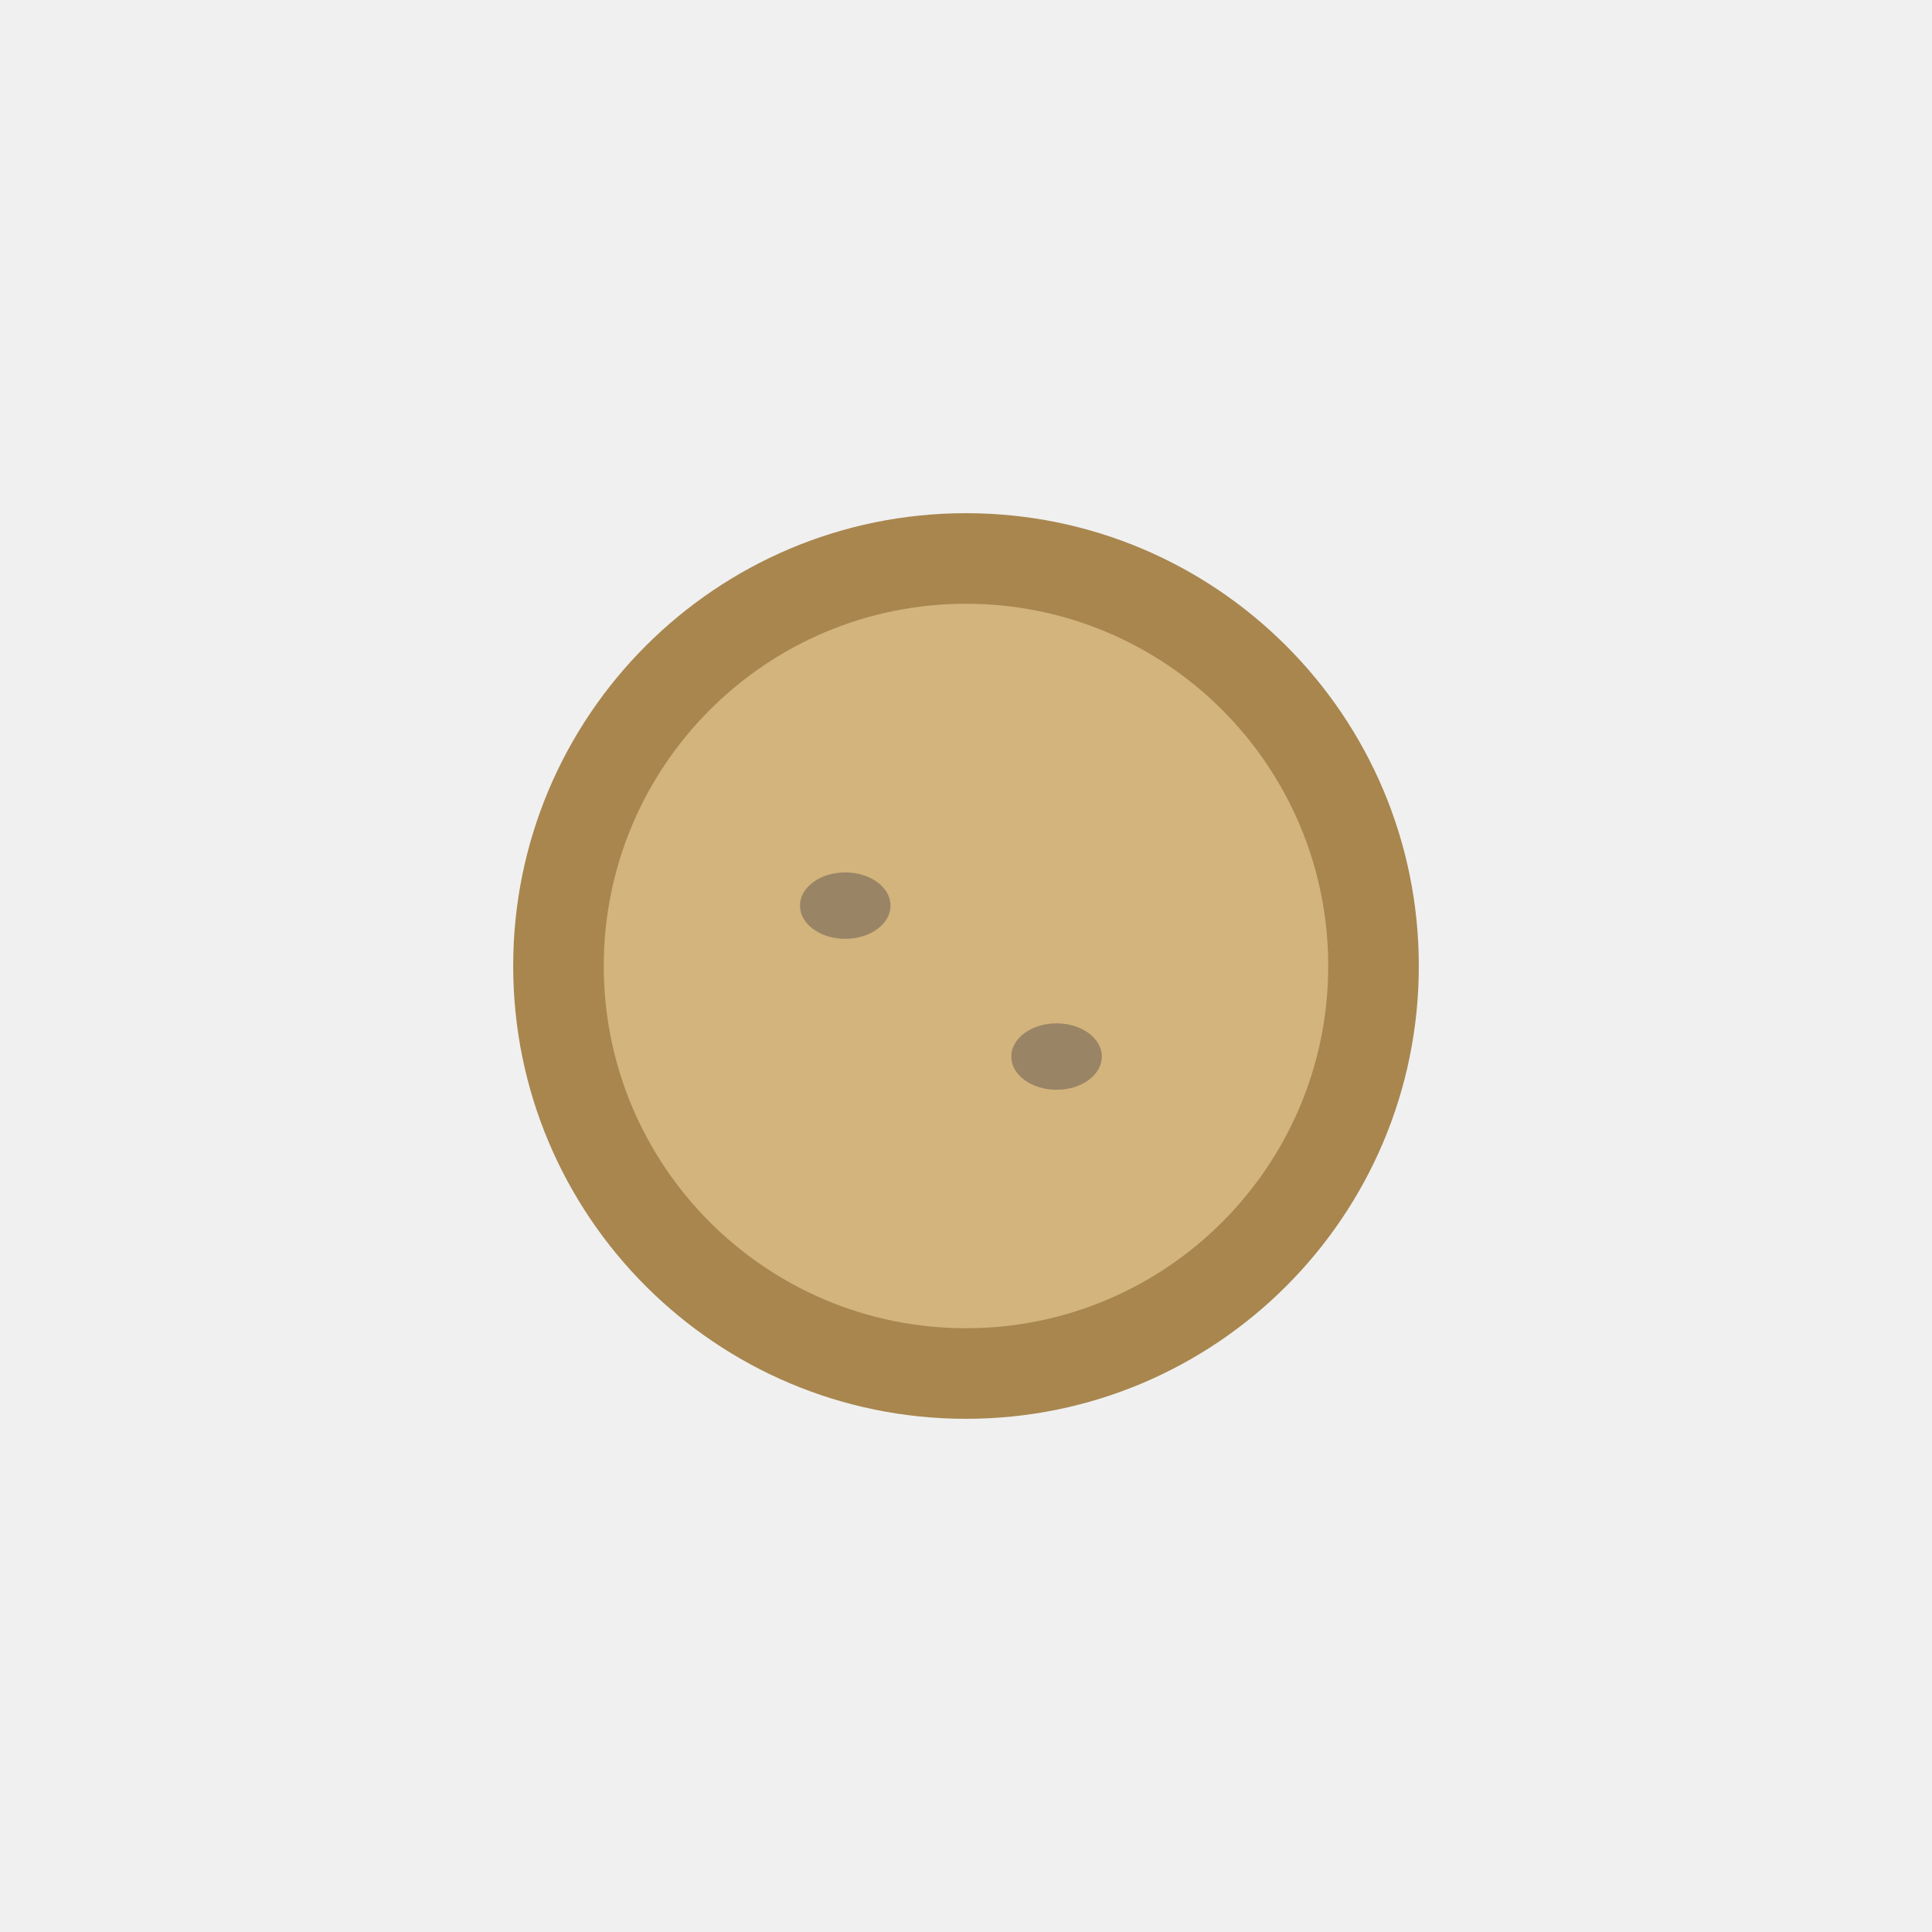
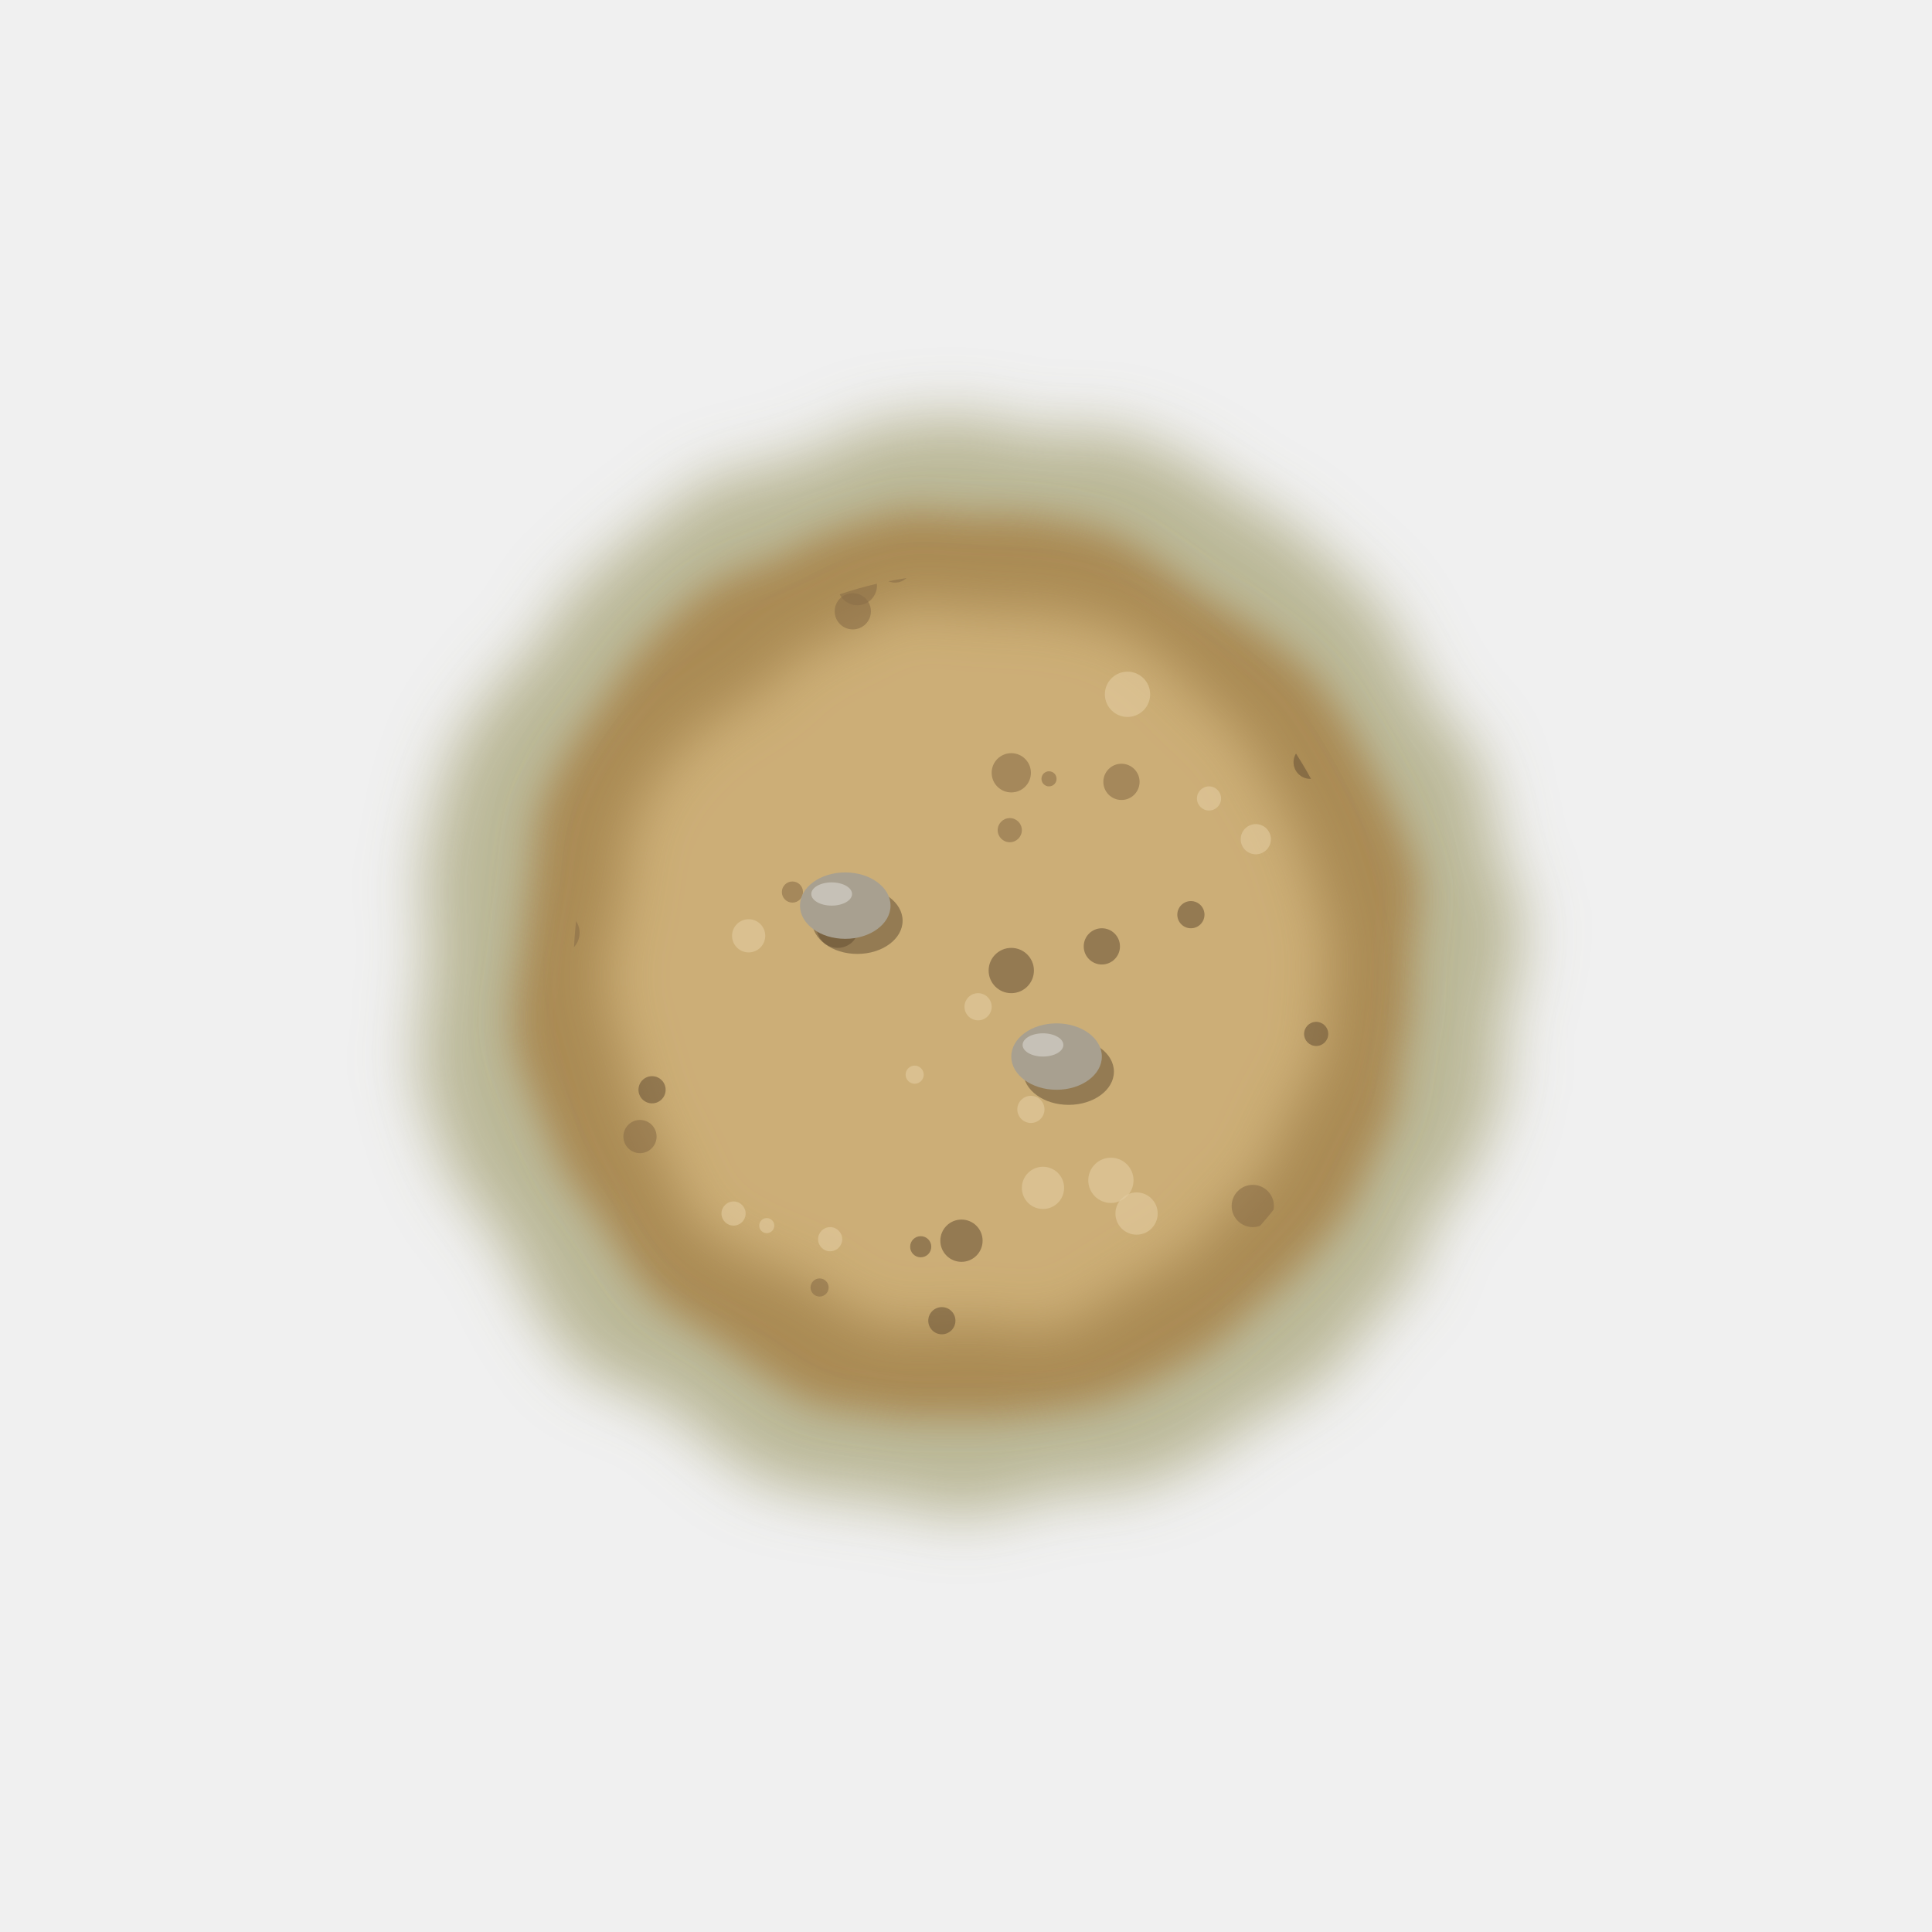
<svg xmlns="http://www.w3.org/2000/svg" width="128" height="128" viewBox="0 0 128 128">
-   <g fill="#a8864e">
+   <defs>
+     <filter id="w0" x="-20%" y="-20%" width="140%" height="140%">
+       <feTurbulence type="fractalNoise" baseFrequency="0.09" numOctaves="2" seed="0" />
+       <feDisplacementMap in="SourceGraphic" scale="4" xChannelSelector="R" yChannelSelector="G" />
+       <feGaussianBlur stdDeviation="2.0" />
+     </filter>
+     <filter id="w1" x="-20%" y="-20%" width="140%" height="140%">
+       <feTurbulence type="fractalNoise" baseFrequency="0.09" numOctaves="2" seed="1" />
+       <feDisplacementMap in="SourceGraphic" scale="2.5" xChannelSelector="R" yChannelSelector="G" />
+       <feGaussianBlur stdDeviation="1.25" />
+     </filter>
+     <filter id="w2" x="-20%" y="-20%" width="140%" height="140%">
+       <feTurbulence type="fractalNoise" baseFrequency="0.09" numOctaves="2" seed="2" />
+       <feDisplacementMap in="SourceGraphic" scale="3.5" xChannelSelector="R" yChannelSelector="G" />
+       <feGaussianBlur stdDeviation="1.75" />
+     </filter>
+     <clipPath id="weg">
+       <circle cx="64" cy="64" r="26.0" />
+     </clipPath>
+   </defs>
+   <g fill="#8f8a50" opacity="0.55" filter="url(#w0)">
+     <circle cx="64" cy="64" r="36.0" />
+   </g>
+   <g fill="#a8864e" opacity="0.9" filter="url(#w1)">
    <circle cx="64" cy="64" r="30.0" />
  </g>
-   <g fill="#d2b47c">
+   <g fill="#d2b47c" opacity="0.85" filter="url(#w2)">
    <circle cx="64" cy="64" r="24.0" />
  </g>
-   <ellipse cx="56" cy="60" rx="3" ry="2.2" fill="#9a8466" />
-   <ellipse cx="70" cy="70" rx="3" ry="2.2" fill="#9a8466" />
+   <g clip-path="url(#weg)">
+     <circle cx="53.9" cy="26.5" r="1.1" fill="#e2cca0" opacity="0.6" />
+     <circle cx="60.6" cy="71.2" r="0.6" fill="#e2cca0" opacity="0.6" />
+     <circle cx="125.9" cy="54.5" r="1.5" fill="#e2cca0" opacity="0.6" />
+     <circle cx="9.9" cy="43.9" r="1.1" fill="#e2cca0" opacity="0.6" />
+     <circle cx="127.0" cy="109.6" r="0.9" fill="#6e5638" opacity="0.6" />
+     <circle cx="98.5" cy="92.4" r="1.2" fill="#6e5638" opacity="0.6" />
+     <circle cx="115.5" cy="62.0" r="1.2" fill="#6e5638" opacity="0.6" />
+     <circle cx="102.0" cy="57.7" r="1.5" fill="#6e5638" opacity="0.6" />
+     <circle cx="10.4" cy="34.6" r="1.3" fill="#6e5638" opacity="0.6" />
+     <circle cx="79.9" cy="26.0" r="1.5" fill="#6e5638" opacity="0.6" />
+     <circle cx="86.8" cy="50.5" r="1.1" fill="#6e5638" opacity="0.6" />
+     <circle cx="82.0" cy="88.1" r="0.8" fill="#e2cca0" opacity="0.6" />
+     <circle cx="69.3" cy="122.2" r="1.1" fill="#6e5638" opacity="0.6" />
+     <circle cx="32.5" cy="6.0" r="1.2" fill="#e2cca0" opacity="0.6" />
+     <circle cx="11.1" cy="79.6" r="0.8" fill="#6e5638" opacity="0.6" />
+     <circle cx="95.3" cy="123.4" r="0.6" fill="#6e5638" opacity="0.6" />
+     <circle cx="31.8" cy="32.1" r="1.0" fill="#8a6e48" opacity="0.6" />
+     <circle cx="72.7" cy="93.4" r="1.3" fill="#e2cca0" opacity="0.6" />
+     <circle cx="103.0" cy="115.7" r="0.5" fill="#8a6e48" opacity="0.6" />
+     <circle cx="17.5" cy="17.1" r="0.5" fill="#6e5638" opacity="0.6" />
+     <circle cx="4.9" cy="14.9" r="1.2" fill="#e2cca0" opacity="0.6" />
+     <circle cx="114.9" cy="94.3" r="0.8" fill="#8a6e48" opacity="0.6" />
+     <circle cx="88.5" cy="127.1" r="0.7" fill="#6e5638" opacity="0.6" />
+     <circle cx="90.2" cy="29.6" r="1.3" fill="#e2cca0" opacity="0.6" />
+     <circle cx="55.0" cy="82.1" r="0.8" fill="#e2cca0" opacity="0.6" />
+     <circle cx="82.8" cy="2.9" r="1.3" fill="#6e5638" opacity="0.6" />
+     <circle cx="49.6" cy="20.4" r="0.8" fill="#e2cca0" opacity="0.6" />
+     <circle cx="47.3" cy="122.6" r="1.6" fill="#6e5638" opacity="0.6" />
+     <circle cx="69.6" cy="27.4" r="1.2" fill="#8a6e48" opacity="0.6" />
+     <circle cx="83.0" cy="79.9" r="1.4" fill="#8a6e48" opacity="0.6" />
+     <circle cx="5.2" cy="17.4" r="1.0" fill="#6e5638" opacity="0.6" />
+     <circle cx="96.3" cy="111.6" r="0.6" fill="#8a6e48" opacity="0.6" />
+     <circle cx="35.8" cy="50.5" r="0.8" fill="#8a6e48" opacity="0.6" />
+     <circle cx="21.1" cy="11.6" r="1.1" fill="#8a6e48" opacity="0.6" />
+     <circle cx="106.3" cy="15.1" r="0.9" fill="#e2cca0" opacity="0.6" />
+     <circle cx="36.9" cy="8.8" r="0.8" fill="#e2cca0" opacity="0.6" />
+     <circle cx="110.2" cy="84.5" r="1.0" fill="#8a6e48" opacity="0.6" />
+     <circle cx="52.6" cy="8.5" r="1.6" fill="#8a6e48" opacity="0.6" />
+     <circle cx="12.8" cy="35.1" r="1.2" fill="#e2cca0" opacity="0.6" />
+     <circle cx="65.8" cy="127.3" r="0.9" fill="#e2cca0" opacity="0.6" />
+     <circle cx="43.6" cy="38.6" r="1.2" fill="#e2cca0" opacity="0.6" />
+     <circle cx="14.6" cy="8.5" r="1.3" fill="#e2cca0" opacity="0.6" />
+     <circle cx="58.4" cy="111.5" r="1.2" fill="#6e5638" opacity="0.6" />
+     <circle cx="87.0" cy="27.9" r="1.5" fill="#8a6e48" opacity="0.6" />
+     <circle cx="117.2" cy="66.9" r="0.7" fill="#8a6e48" opacity="0.6" />
+     <circle cx="122.3" cy="7.1" r="0.9" fill="#e2cca0" opacity="0.6" />
+     <circle cx="2.8" cy="62.5" r="1.5" fill="#8a6e48" opacity="0.6" />
+     <circle cx="99.2" cy="24.1" r="0.8" fill="#8a6e48" opacity="0.6" />
+     <circle cx="123.6" cy="125.5" r="1.3" fill="#6e5638" opacity="0.6" />
+     <circle cx="14.8" cy="40.5" r="1.5" fill="#e2cca0" opacity="0.6" />
+     <circle cx="33.5" cy="24.7" r="1.4" fill="#e2cca0" opacity="0.6" />
+     <circle cx="83.2" cy="55.6" r="1.0" fill="#e2cca0" opacity="0.6" />
+     <circle cx="26.5" cy="62.4" r="1.0" fill="#6e5638" opacity="0.6" />
+     <circle cx="62.4" cy="87.5" r="0.9" fill="#6e5638" opacity="0.6" />
+     <circle cx="49.6" cy="62.0" r="1.1" fill="#e2cca0" opacity="0.6" />
+     <circle cx="111.7" cy="81.9" r="1.3" fill="#6e5638" opacity="0.6" />
+     <circle cx="54.6" cy="117.5" r="1.1" fill="#6e5638" opacity="0.6" />
+     <circle cx="124.5" cy="22.0" r="1.1" fill="#8a6e48" opacity="0.6" />
+     <circle cx="118.1" cy="27.4" r="0.9" fill="#e2cca0" opacity="0.6" />
+     <circle cx="1.6" cy="110.6" r="1.1" fill="#e2cca0" opacity="0.6" />
+     <circle cx="42.9" cy="102.6" r="0.7" fill="#e2cca0" opacity="0.6" />
+     <circle cx="124.6" cy="21.2" r="1.5" fill="#e2cca0" opacity="0.6" />
+     <circle cx="41.2" cy="19.5" r="1.1" fill="#e2cca0" opacity="0.6" />
+     <circle cx="50.8" cy="81.2" r="0.5" fill="#e2cca0" opacity="0.6" />
+     <circle cx="31.4" cy="50.9" r="0.9" fill="#e2cca0" opacity="0.6" />
+     <circle cx="122.9" cy="16.1" r="1.2" fill="#e2cca0" opacity="0.6" />
+     <circle cx="32.7" cy="89.8" r="0.9" fill="#e2cca0" opacity="0.6" />
+     <circle cx="84.0" cy="99.7" r="1.0" fill="#8a6e48" opacity="0.6" />
+     <circle cx="67.0" cy="64.3" r="1.5" fill="#6e5638" opacity="0.6" />
+     <circle cx="42.5" cy="35.7" r="0.6" fill="#e2cca0" opacity="0.6" />
+     <circle cx="77.5" cy="30.5" r="0.7" fill="#8a6e48" opacity="0.6" />
+     <circle cx="89.7" cy="100.1" r="0.7" fill="#8a6e48" opacity="0.6" />
+     <circle cx="110.2" cy="82.3" r="1.0" fill="#8a6e48" opacity="0.6" />
+     <circle cx="86.7" cy="91.9" r="1.3" fill="#6e5638" opacity="0.6" />
+     <circle cx="105.2" cy="120.6" r="0.5" fill="#6e5638" opacity="0.6" />
+     <circle cx="3.3" cy="79.7" r="1.0" fill="#8a6e48" opacity="0.6" />
+     <circle cx="110.2" cy="54.5" r="0.7" fill="#6e5638" opacity="0.6" />
+     <circle cx="12.6" cy="118.6" r="0.6" fill="#e2cca0" opacity="0.6" />
+     <circle cx="102.4" cy="65.2" r="1.2" fill="#8a6e48" opacity="0.6" />
+     <circle cx="63.7" cy="82.2" r="1.4" fill="#6e5638" opacity="0.6" />
+     <circle cx="86.0" cy="44.9" r="0.9" fill="#e2cca0" opacity="0.6" />
+     <circle cx="65.5" cy="94.4" r="0.6" fill="#6e5638" opacity="0.6" />
+     <circle cx="47.4" cy="25.3" r="0.8" fill="#e2cca0" opacity="0.6" />
+     <circle cx="124.5" cy="38.9" r="1.1" fill="#6e5638" opacity="0.6" />
+     <circle cx="22.0" cy="32.8" r="0.6" fill="#6e5638" opacity="0.6" />
+     <circle cx="67.0" cy="51.2" r="1.3" fill="#8a6e48" opacity="0.6" />
+     <circle cx="66.9" cy="55.0" r="0.8" fill="#8a6e48" opacity="0.6" />
+     <circle cx="23.4" cy="116.8" r="0.8" fill="#e2cca0" opacity="0.6" />
+     <circle cx="43.2" cy="72.2" r="0.9" fill="#6e5638" opacity="0.6" />
+     <circle cx="25.0" cy="5.8" r="1.0" fill="#6e5638" opacity="0.6" />
+     <circle cx="37.0" cy="61.8" r="1.4" fill="#8a6e48" opacity="0.6" />
+     <circle cx="42.4" cy="75.3" r="1.1" fill="#8a6e48" opacity="0.6" />
+     <circle cx="51.0" cy="30.1" r="0.6" fill="#6e5638" opacity="0.6" />
+     <circle cx="64.8" cy="66.7" r="0.9" fill="#e2cca0" opacity="0.6" />
+     <circle cx="5.7" cy="38.3" r="1.6" fill="#6e5638" opacity="0.6" />
+     <circle cx="52.2" cy="92.3" r="0.8" fill="#8a6e48" opacity="0.6" />
+     <circle cx="20.5" cy="74.9" r="1.2" fill="#e2cca0" opacity="0.6" />
+     <circle cx="60.0" cy="31.7" r="0.7" fill="#e2cca0" opacity="0.6" />
+     <circle cx="1.7" cy="41.6" r="1.6" fill="#6e5638" opacity="0.6" />
+     <circle cx="66.7" cy="19.2" r="1.2" fill="#8a6e48" opacity="0.6" />
+     <circle cx="12.6" cy="88.1" r="1.2" fill="#6e5638" opacity="0.6" />
+     <circle cx="15.7" cy="83.7" r="0.8" fill="#e2cca0" opacity="0.6" />
+     <circle cx="91.7" cy="61.7" r="0.6" fill="#6e5638" opacity="0.6" />
+     <circle cx="69.4" cy="100.1" r="0.9" fill="#8a6e48" opacity="0.6" />
+     <circle cx="0.0" cy="75.4" r="0.6" fill="#6e5638" opacity="0.6" />
+     <circle cx="74.3" cy="51.8" r="1.2" fill="#8a6e48" opacity="0.6" />
+     <circle cx="22.5" cy="119.4" r="1.1" fill="#6e5638" opacity="0.6" />
+     <circle cx="117.0" cy="75.7" r="1.3" fill="#6e5638" opacity="0.6" />
+     <circle cx="27.5" cy="3.3" r="1.4" fill="#8a6e48" opacity="0.6" />
+     <circle cx="8.9" cy="40.3" r="1.2" fill="#8a6e48" opacity="0.6" />
+     <circle cx="123.9" cy="70.6" r="0.7" fill="#8a6e48" opacity="0.6" />
+     <circle cx="45.0" cy="18.1" r="1.4" fill="#6e5638" opacity="0.6" />
+     <circle cx="22.1" cy="6.7" r="0.6" fill="#8a6e48" opacity="0.6" />
+     <circle cx="120.0" cy="39.0" r="1.1" fill="#8a6e48" opacity="0.6" />
+     <circle cx="22.3" cy="7.1" r="0.9" fill="#8a6e48" opacity="0.6" />
+     <circle cx="98.9" cy="22.2" r="1.6" fill="#6e5638" opacity="0.6" />
+     <circle cx="104.7" cy="33.7" r="1.5" fill="#6e5638" opacity="0.6" />
+     <circle cx="61.0" cy="82.6" r="0.7" fill="#6e5638" opacity="0.6" />
+     <circle cx="74.7" cy="46.0" r="1.5" fill="#e2cca0" opacity="0.6" />
+     <circle cx="101.3" cy="5.5" r="1.2" fill="#e2cca0" opacity="0.6" />
+     <circle cx="42.3" cy="114.8" r="0.7" fill="#e2cca0" opacity="0.6" />
+     <circle cx="9.1" cy="126.4" r="0.5" fill="#e2cca0" opacity="0.6" />
+     <circle cx="114.2" cy="64.8" r="1.5" fill="#6e5638" opacity="0.6" />
+     <circle cx="115.6" cy="104.8" r="1.4" fill="#6e5638" opacity="0.6" />
+     <circle cx="30.3" cy="99.9" r="1.4" fill="#8a6e48" opacity="0.6" />
+     <circle cx="16.0" cy="23.4" r="1.4" fill="#8a6e48" opacity="0.6" />
+     <circle cx="123.1" cy="48.1" r="1.0" fill="#6e5638" opacity="0.6" />
+     <circle cx="73.0" cy="62.7" r="1.2" fill="#6e5638" opacity="0.6" />
+     <circle cx="94.0" cy="13.8" r="1.6" fill="#e2cca0" opacity="0.6" />
+     <circle cx="4.3" cy="4.8" r="0.9" fill="#8a6e48" opacity="0.6" />
+     <circle cx="61.9" cy="99.5" r="0.9" fill="#e2cca0" opacity="0.6" />
+     <circle cx="82.0" cy="18.9" r="1.0" fill="#8a6e48" opacity="0.6" />
+     <circle cx="29.0" cy="90.0" r="1.5" fill="#6e5638" opacity="0.6" />
+     <circle cx="125.1" cy="17.9" r="0.8" fill="#8a6e48" opacity="0.6" />
+     <circle cx="68.3" cy="73.5" r="0.9" fill="#e2cca0" opacity="0.6" />
+     <circle cx="8.2" cy="21.6" r="1.4" fill="#8a6e48" opacity="0.6" />
+     <circle cx="46.4" cy="96.1" r="1.6" fill="#6e5638" opacity="0.6" />
+     <circle cx="110.4" cy="17.2" r="0.7" fill="#e2cca0" opacity="0.6" />
+     <circle cx="16.2" cy="52.1" r="1.1" fill="#e2cca0" opacity="0.6" />
+     <circle cx="11.0" cy="118.8" r="0.7" fill="#6e5638" opacity="0.6" />
+     <circle cx="11.7" cy="34.2" r="1.0" fill="#8a6e48" opacity="0.6" />
+     <circle cx="54.5" cy="20.9" r="1.4" fill="#8a6e48" opacity="0.6" />
+     <circle cx="118.6" cy="53.4" r="1.0" fill="#8a6e48" opacity="0.6" />
+     <circle cx="56.8" cy="38.8" r="1.3" fill="#8a6e48" opacity="0.6" />
+     <circle cx="55.7" cy="111.3" r="1.2" fill="#8a6e48" opacity="0.6" />
+     <circle cx="55.7" cy="36.0" r="0.8" fill="#6e5638" opacity="0.6" />
+     <circle cx="2.3" cy="90.0" r="1.1" fill="#e2cca0" opacity="0.6" />
+     <circle cx="60.3" cy="113.1" r="0.9" fill="#6e5638" opacity="0.6" />
+     <circle cx="113.3" cy="126.8" r="0.7" fill="#e2cca0" opacity="0.6" />
+     <circle cx="16.4" cy="68.9" r="0.8" fill="#8a6e48" opacity="0.6" />
+     <circle cx="35.7" cy="66.6" r="1.4" fill="#6e5638" opacity="0.6" />
+     <circle cx="122.2" cy="44.6" r="0.8" fill="#6e5638" opacity="0.6" />
+     <circle cx="121.4" cy="33.1" r="0.7" fill="#e2cca0" opacity="0.6" />
+     <circle cx="5.3" cy="20.0" r="0.5" fill="#6e5638" opacity="0.6" />
+     <circle cx="59.1" cy="119.9" r="0.6" fill="#6e5638" opacity="0.6" />
+     <circle cx="57.4" cy="113.8" r="1.4" fill="#6e5638" opacity="0.6" />
+     <circle cx="93.5" cy="45.6" r="0.7" fill="#8a6e48" opacity="0.6" />
+     <circle cx="25.0" cy="55.8" r="0.8" fill="#8a6e48" opacity="0.6" />
+     <circle cx="102.3" cy="111.1" r="0.9" fill="#e2cca0" opacity="0.6" />
+     <circle cx="100.1" cy="23.6" r="1.2" fill="#8a6e48" opacity="0.6" />
+     <circle cx="102.4" cy="123.5" r="0.8" fill="#6e5638" opacity="0.6" />
+     <circle cx="94.6" cy="104.7" r="1.3" fill="#8a6e48" opacity="0.6" />
+     <circle cx="70.6" cy="19.8" r="0.5" fill="#8a6e48" opacity="0.6" />
+     <circle cx="82.5" cy="10.0" r="0.7" fill="#8a6e48" opacity="0.6" />
+     <circle cx="126.6" cy="83.3" r="1.5" fill="#e2cca0" opacity="0.6" />
+     <circle cx="28.9" cy="71.9" r="0.9" fill="#e2cca0" opacity="0.6" />
+     <circle cx="107.9" cy="48.3" r="1.0" fill="#8a6e48" opacity="0.6" />
+     <circle cx="109.7" cy="107.1" r="1.3" fill="#6e5638" opacity="0.6" />
+     <circle cx="30.4" cy="36.6" r="1.5" fill="#6e5638" opacity="0.6" />
+     <circle cx="109.9" cy="66.3" r="1.3" fill="#6e5638" opacity="0.6" />
+     <circle cx="55.2" cy="112.4" r="1.3" fill="#e2cca0" opacity="0.6" />
+     <circle cx="83.6" cy="3.8" r="1.3" fill="#6e5638" opacity="0.6" />
+     <circle cx="22.6" cy="32.7" r="1.0" fill="#8a6e48" opacity="0.6" />
+     <circle cx="27.7" cy="127.9" r="0.6" fill="#6e5638" opacity="0.6" />
+     <circle cx="9.2" cy="103.4" r="1.4" fill="#e2cca0" opacity="0.6" />
+     <circle cx="119.5" cy="80.0" r="1.3" fill="#8a6e48" opacity="0.6" />
+     <circle cx="90.5" cy="25.9" r="1.5" fill="#e2cca0" opacity="0.6" />
+     <circle cx="69.1" cy="78.7" r="1.4" fill="#e2cca0" opacity="0.6" />
+     <circle cx="86.5" cy="115.2" r="1.0" fill="#8a6e48" opacity="0.6" />
+     <circle cx="54.3" cy="85.3" r="0.6" fill="#8a6e48" opacity="0.6" />
+     <circle cx="59.3" cy="37.5" r="1.1" fill="#8a6e48" opacity="0.6" />
+     <circle cx="48.6" cy="80.4" r="0.8" fill="#e2cca0" opacity="0.6" />
+     <circle cx="39.3" cy="19.2" r="0.6" fill="#e2cca0" opacity="0.6" />
+     <circle cx="56.5" cy="40.5" r="1.2" fill="#8a6e48" opacity="0.6" />
+     <circle cx="101.6" cy="43.1" r="1.5" fill="#6e5638" opacity="0.6" />
+     <circle cx="62.8" cy="29.0" r="1.3" fill="#8a6e48" opacity="0.6" />
+     <circle cx="71.5" cy="117.4" r="0.5" fill="#6e5638" opacity="0.6" />
+     <circle cx="110.7" cy="94.4" r="1.4" fill="#e2cca0" opacity="0.6" />
+     <circle cx="116.5" cy="53.5" r="1.4" fill="#8a6e48" opacity="0.6" />
+     <circle cx="75.3" cy="80.4" r="1.4" fill="#e2cca0" opacity="0.6" />
+     <circle cx="66.7" cy="123.5" r="1.2" fill="#8a6e48" opacity="0.6" />
+     <circle cx="110.5" cy="28.6" r="1.4" fill="#e2cca0" opacity="0.6" />
+     <circle cx="53.8" cy="90.1" r="1.4" fill="#8a6e48" opacity="0.6" />
+     <circle cx="8.3" cy="106.9" r="0.7" fill="#8a6e48" opacity="0.6" />
+     <circle cx="105.5" cy="30.5" r="1.4" fill="#e2cca0" opacity="0.6" />
+     <circle cx="59.3" cy="115.9" r="0.6" fill="#e2cca0" opacity="0.6" />
+     <circle cx="90.8" cy="125.0" r="1.0" fill="#6e5638" opacity="0.6" />
+     <circle cx="0.4" cy="86.8" r="0.6" fill="#e2cca0" opacity="0.6" />
+     <circle cx="102.0" cy="76.1" r="1.3" fill="#e2cca0" opacity="0.6" />
+     <circle cx="69.5" cy="51.6" r="0.5" fill="#8a6e48" opacity="0.6" />
+     <circle cx="103.9" cy="3.3" r="0.6" fill="#8a6e48" opacity="0.6" />
+     <circle cx="72.6" cy="26.1" r="0.5" fill="#8a6e48" opacity="0.6" />
+     <circle cx="97.0" cy="106.7" r="0.6" fill="#e2cca0" opacity="0.6" />
+     <circle cx="45.9" cy="2.4" r="0.9" fill="#e2cca0" opacity="0.6" />
+     <circle cx="95.8" cy="94.2" r="0.9" fill="#8a6e48" opacity="0.6" />
+     <circle cx="60.2" cy="22.6" r="1.2" fill="#8a6e48" opacity="0.6" />
+     <circle cx="36.1" cy="29.6" r="1.6" fill="#e2cca0" opacity="0.6" />
+     <circle cx="53.5" cy="0.9" r="1.1" fill="#6e5638" opacity="0.6" />
+     <circle cx="118.4" cy="118.0" r="1.4" fill="#e2cca0" opacity="0.6" />
+     <circle cx="118.9" cy="123.1" r="1.0" fill="#8a6e48" opacity="0.6" />
+     <circle cx="27.9" cy="52.4" r="1.2" fill="#6e5638" opacity="0.6" />
+     <circle cx="16.4" cy="25.6" r="1.4" fill="#6e5638" opacity="0.6" />
+     <circle cx="7.0" cy="77.6" r="0.8" fill="#e2cca0" opacity="0.6" />
+     <circle cx="34.8" cy="39.6" r="0.9" fill="#e2cca0" opacity="0.6" />
+     <circle cx="94.7" cy="55.2" r="1.5" fill="#6e5638" opacity="0.6" />
+     <circle cx="12.7" cy="123.3" r="0.5" fill="#e2cca0" opacity="0.6" />
+     <circle cx="22.6" cy="127.4" r="1.0" fill="#6e5638" opacity="0.6" />
+     <circle cx="122.6" cy="18.9" r="1.6" fill="#6e5638" opacity="0.6" />
+     <circle cx="121.3" cy="69.1" r="0.9" fill="#e2cca0" opacity="0.6" />
+     <circle cx="107.7" cy="71.9" r="1.4" fill="#8a6e48" opacity="0.6" />
+     <circle cx="54.0" cy="25.2" r="1.3" fill="#6e5638" opacity="0.6" />
+     <circle cx="75.5" cy="110.3" r="1.1" fill="#8a6e48" opacity="0.6" />
+     <circle cx="82.3" cy="28.8" r="0.9" fill="#8a6e48" opacity="0.6" />
+     <circle cx="59.2" cy="2.3" r="1.0" fill="#6e5638" opacity="0.6" />
+     <circle cx="6.1" cy="60.5" r="0.7" fill="#6e5638" opacity="0.6" />
+     <circle cx="78.9" cy="60.6" r="0.9" fill="#6e5638" opacity="0.6" />
+     <circle cx="127.8" cy="54.7" r="1.1" fill="#6e5638" opacity="0.6" />
+     <circle cx="20.9" cy="42.7" r="1.2" fill="#e2cca0" opacity="0.6" />
+     <circle cx="38.6" cy="22.6" r="1.4" fill="#6e5638" opacity="0.6" />
+     <circle cx="8.5" cy="126.0" r="1.4" fill="#e2cca0" opacity="0.6" />
+     <circle cx="128.0" cy="78.2" r="1.6" fill="#6e5638" opacity="0.6" />
+     <circle cx="114.1" cy="85.5" r="1.0" fill="#6e5638" opacity="0.6" />
+     <circle cx="113.0" cy="30.7" r="1.1" fill="#6e5638" opacity="0.6" />
+     <circle cx="80.1" cy="52.9" r="0.8" fill="#e2cca0" opacity="0.6" />
+     <circle cx="79.2" cy="18.5" r="1.5" fill="#8a6e48" opacity="0.6" />
+     <circle cx="32.9" cy="101.1" r="1.1" fill="#e2cca0" opacity="0.6" />
+     <circle cx="52.5" cy="59.1" r="0.7" fill="#8a6e48" opacity="0.6" />
+     <circle cx="39.5" cy="46.8" r="1.6" fill="#e2cca0" opacity="0.6" />
+     <circle cx="51.9" cy="103.2" r="1.5" fill="#e2cca0" opacity="0.6" />
+     <circle cx="71.2" cy="19.9" r="0.6" fill="#6e5638" opacity="0.6" />
+     <circle cx="30.1" cy="57.2" r="0.9" fill="#8a6e48" opacity="0.6" />
+     <circle cx="32.8" cy="37.0" r="0.9" fill="#e2cca0" opacity="0.6" />
+     <circle cx="87.2" cy="68.5" r="0.8" fill="#6e5638" opacity="0.6" />
+     <circle cx="110.9" cy="85.2" r="1.0" fill="#6e5638" opacity="0.6" />
+     <circle cx="105.0" cy="8.6" r="0.8" fill="#6e5638" opacity="0.6" />
+     <circle cx="55.5" cy="61.4" r="1.4" fill="#8a6e48" opacity="0.6" />
+     <circle cx="123.7" cy="63.8" r="1.0" fill="#6e5638" opacity="0.6" />
+     <circle cx="121.8" cy="20.0" r="0.9" fill="#6e5638" opacity="0.6" />
+     <circle cx="81.2" cy="37.7" r="1.4" fill="#8a6e48" opacity="0.6" />
+     <circle cx="104.3" cy="49.9" r="0.8" fill="#8a6e48" opacity="0.6" />
+     <circle cx="126.9" cy="52.4" r="1.3" fill="#8a6e48" opacity="0.6" />
+     <circle cx="9.7" cy="3.6" r="1.6" fill="#6e5638" opacity="0.6" />
+     <circle cx="121.7" cy="37.3" r="1.4" fill="#8a6e48" opacity="0.6" />
+     <circle cx="32.6" cy="19.3" r="1.0" fill="#6e5638" opacity="0.6" />
+     <circle cx="112.4" cy="66.9" r="0.8" fill="#6e5638" opacity="0.6" />
+     <circle cx="86.4" cy="111.4" r="0.8" fill="#6e5638" opacity="0.6" />
+     <circle cx="35.6" cy="76.0" r="1.6" fill="#8a6e48" opacity="0.6" />
+     <circle cx="73.6" cy="78.2" r="1.5" fill="#e2cca0" opacity="0.6" />
+     <circle cx="28.8" cy="72.9" r="0.5" fill="#8a6e48" opacity="0.6" />
+     <circle cx="59.9" cy="29.2" r="0.9" fill="#6e5638" opacity="0.6" />
+   </g>
+   <ellipse cx="56.8" cy="61" rx="3" ry="2.2" fill="#2a1e10" opacity="0.35" />
+   <ellipse cx="56" cy="60" rx="3" ry="2.2" fill="#a8a090" />
+   <ellipse cx="55.1" cy="59.23" rx="1.35" ry="0.77" fill="#ffffff" opacity="0.35" />
+   <ellipse cx="70.8" cy="71" rx="3" ry="2.2" fill="#2a1e10" opacity="0.35" />
+   <ellipse cx="70" cy="70" rx="3" ry="2.2" fill="#a8a090" />
+   <ellipse cx="69.1" cy="69.23" rx="1.35" ry="0.77" fill="#ffffff" opacity="0.35" />
</svg>
